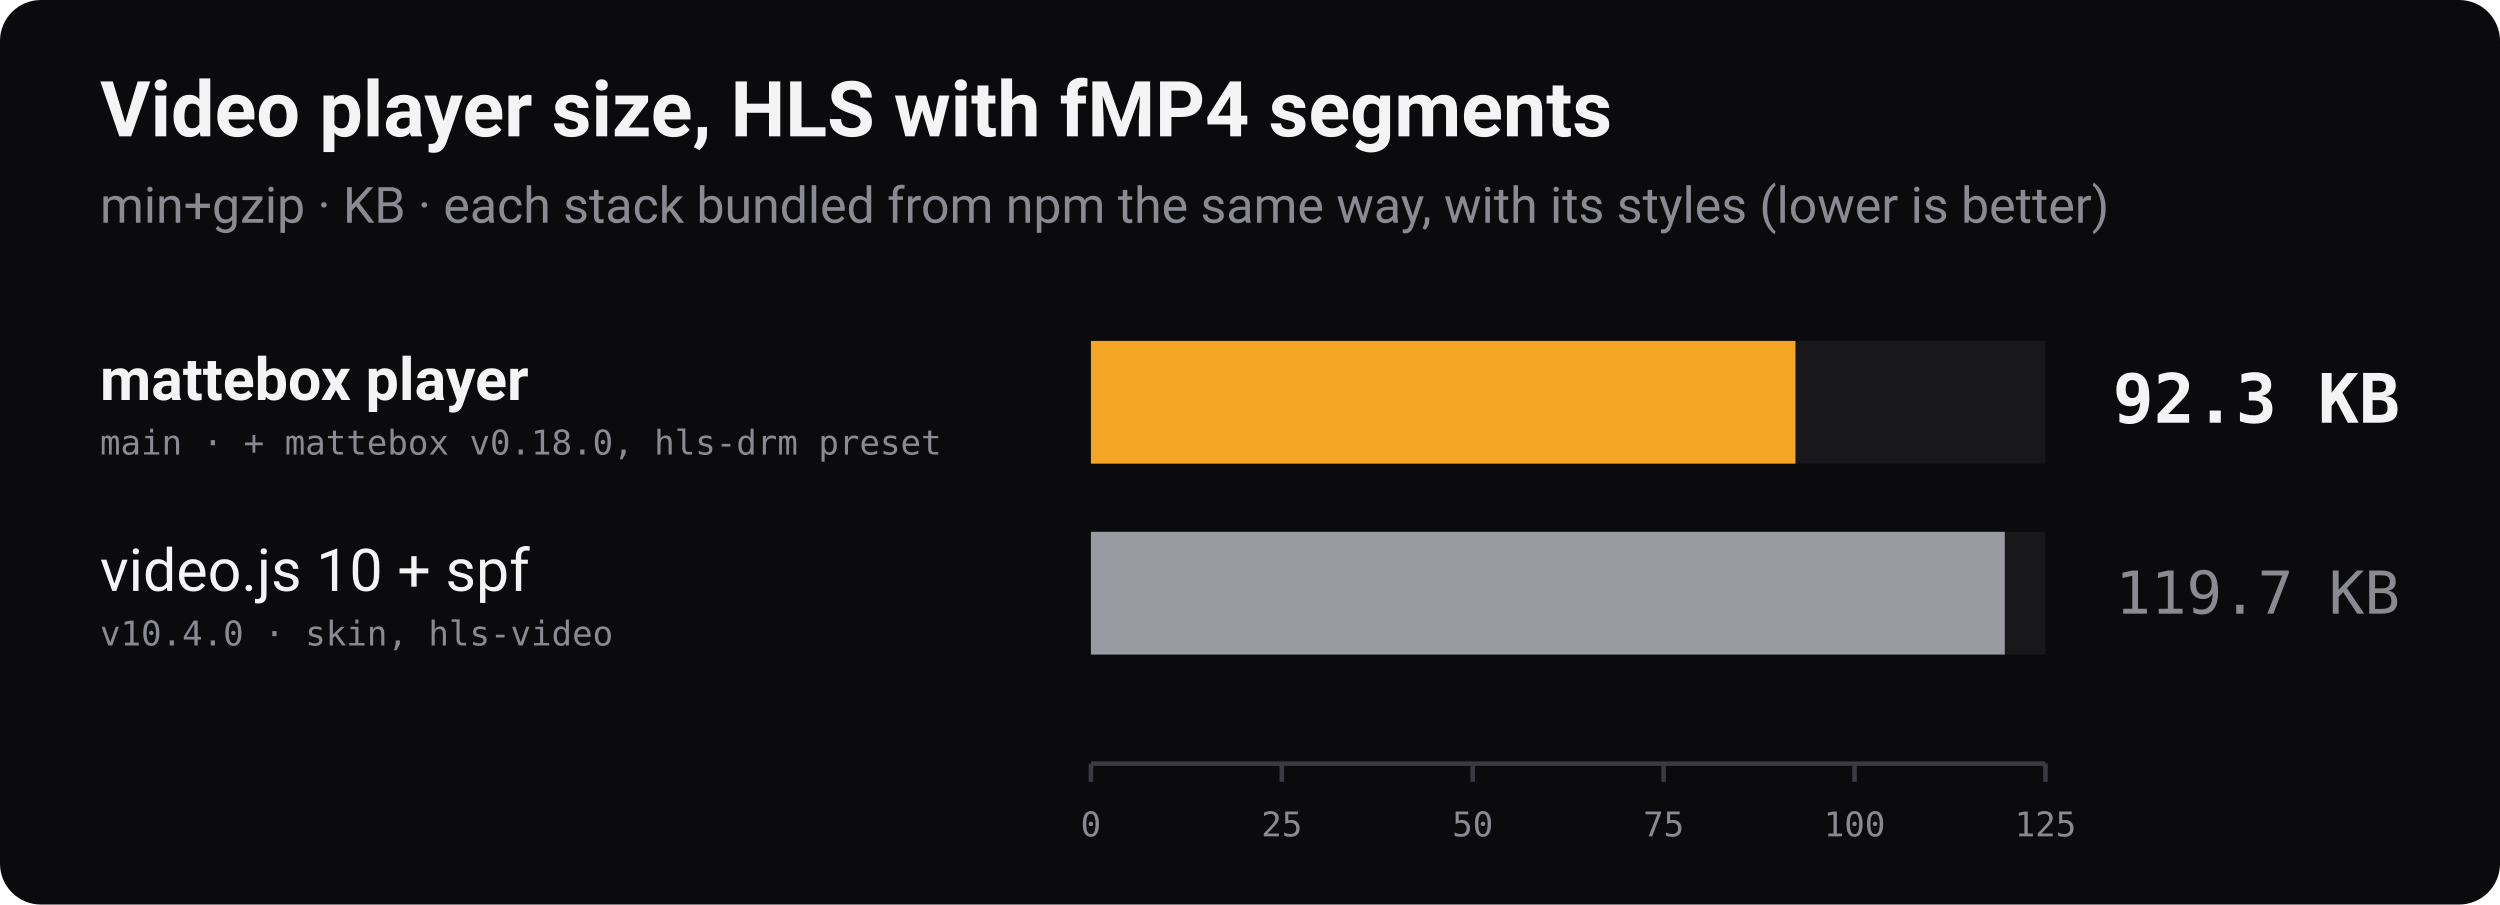
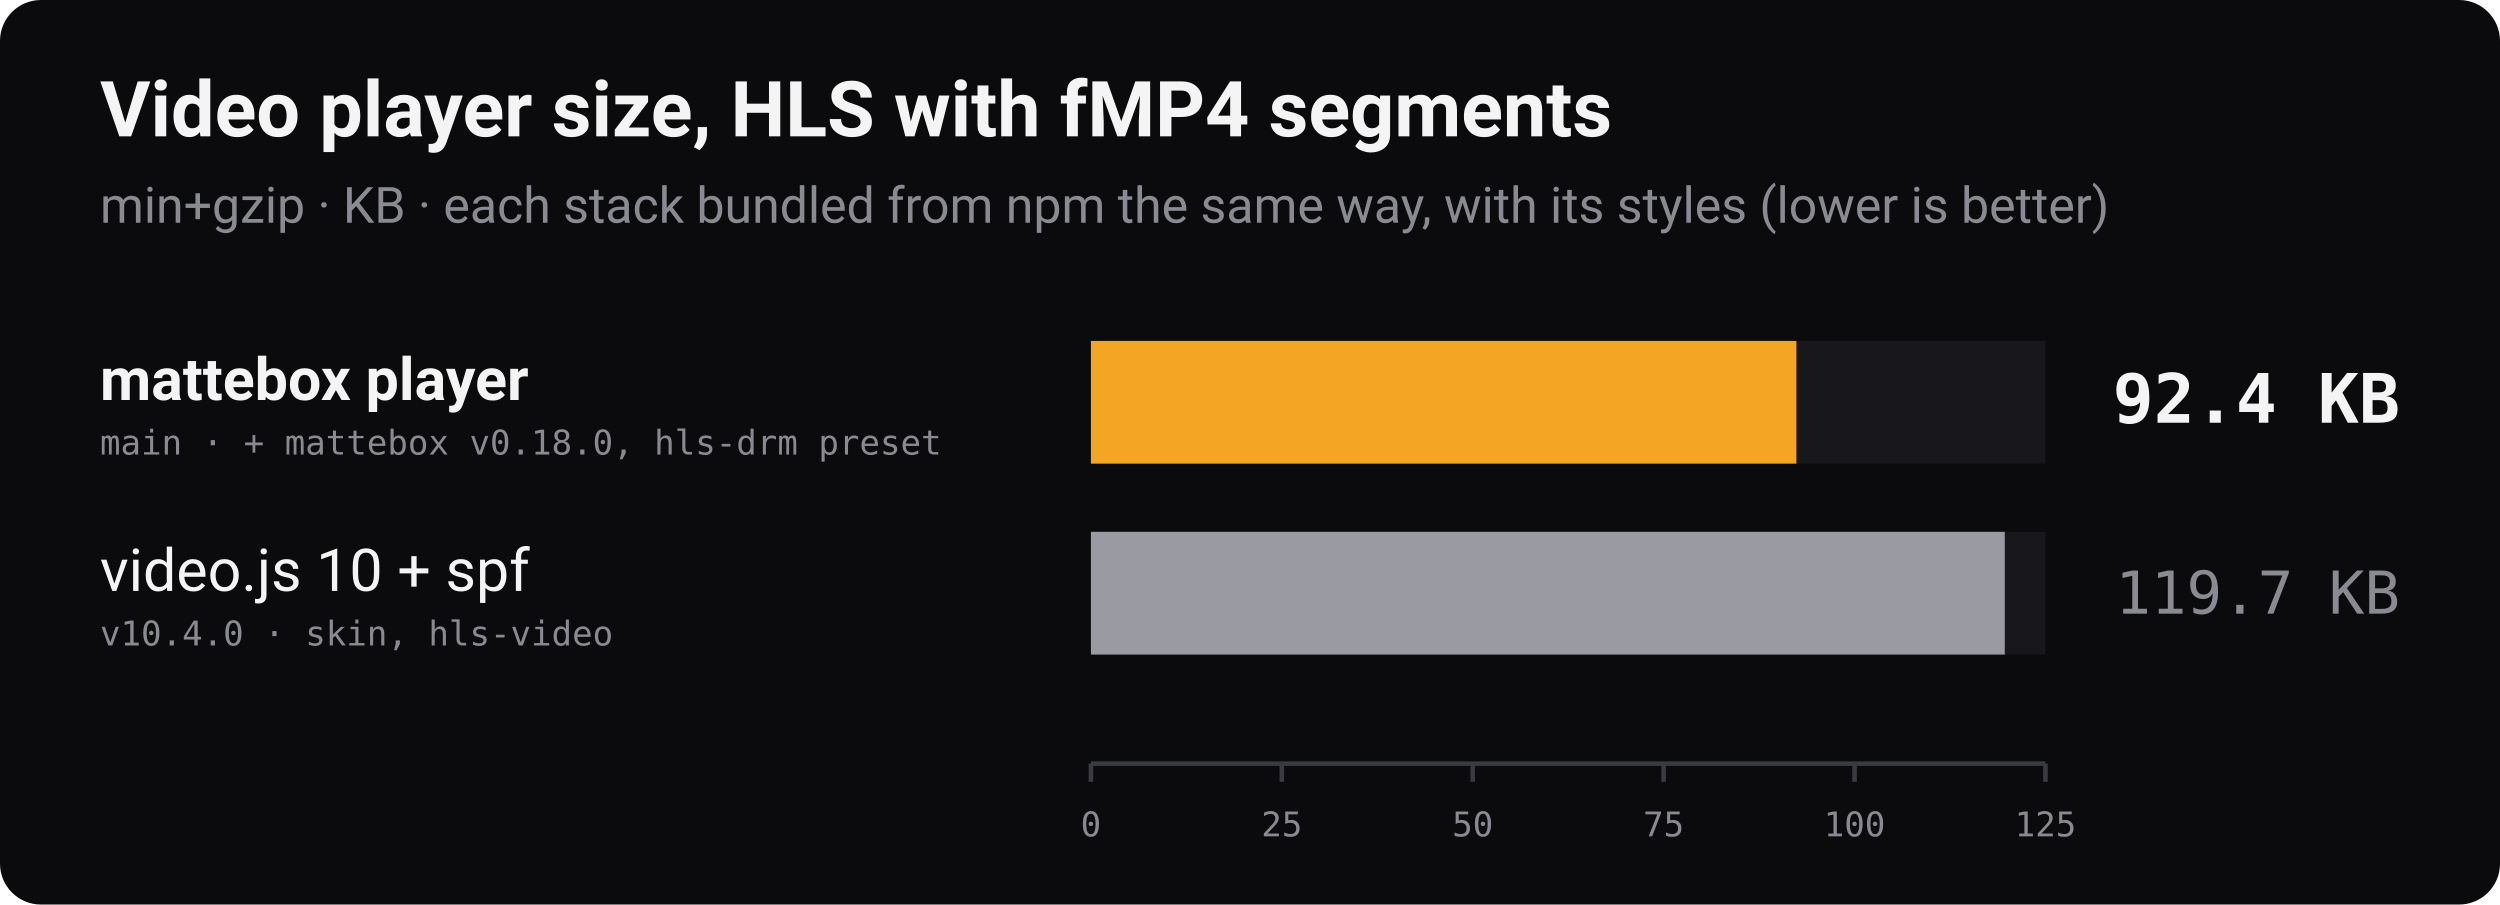
<svg xmlns="http://www.w3.org/2000/svg" width="1100" height="398" viewBox="0 0 1100 398" role="img" aria-label="Bundle size of video players with HLS playback of fMP4 segments, min+gzip, lower is better">
  <rect width="1100" height="398" rx="18" fill="#0b0b0d" />
  <text x="44" y="60" font-family="-apple-system, 'Segoe UI', Roboto, Helvetica, Arial, sans-serif" font-size="34" font-weight="700" fill="#f4f4f5">Video player size, HLS with fMP4 segments</text>
  <text x="44" y="98" font-family="-apple-system, 'Segoe UI', Roboto, Helvetica, Arial, sans-serif" font-size="22" fill="#8a8a93">min+gzip · KB · each stack bundled from npm the same way, with its styles (lower is better)</text>
  <text x="44" y="176" font-family="-apple-system, 'Segoe UI', Roboto, Helvetica, Arial, sans-serif" font-size="26" font-weight="700" fill="#f4f4f5">mattebox player</text>
  <text x="44" y="200" font-family="ui-monospace, 'SF Mono', Menlo, Consolas, monospace" font-size="15" fill="#8a8a93">main · + mattebox v0.18.0, hls-drm preset</text>
  <rect x="480" y="150" width="420" height="54" fill="#18181c" />
-   <rect x="480" y="150" width="310.0" height="54" fill="#f5a524" />
-   <text x="1056" y="186" text-anchor="end" font-family="ui-monospace, 'SF Mono', Menlo, Consolas, monospace" font-size="30" font-weight="700" fill="#f4f4f5">92.3 KB</text>
+   <rect x="480" y="150" width="310.4" height="54" fill="#f5a524" />
+   <text x="1056" y="186" text-anchor="end" font-family="ui-monospace, 'SF Mono', Menlo, Consolas, monospace" font-size="30" font-weight="700" fill="#f4f4f5">92.4 KB</text>
  <text x="44" y="260" font-family="-apple-system, 'Segoe UI', Roboto, Helvetica, Arial, sans-serif" font-size="26" font-weight="400" fill="#f4f4f5">video.js 10 + spf</text>
  <text x="44" y="284" font-family="ui-monospace, 'SF Mono', Menlo, Consolas, monospace" font-size="15" fill="#8a8a93">v10.4.0 · skin, hls-video</text>
  <rect x="480" y="234" width="420" height="54" fill="#18181c" />
  <rect x="480" y="234" width="402.1" height="54" fill="#9a9aa2" />
  <text x="1056" y="270" text-anchor="end" font-family="ui-monospace, 'SF Mono', Menlo, Consolas, monospace" font-size="26" font-weight="400" fill="#8a8a93">119.7 KB</text>
  <line x1="480" y1="336" x2="900" y2="336" stroke="#3a3a42" stroke-width="2" />
  <line x1="480.0" y1="336" x2="480.0" y2="344" stroke="#3a3a42" stroke-width="2" />
  <text x="480.0" y="368" text-anchor="middle" font-family="ui-monospace, 'SF Mono', Menlo, Consolas, monospace" font-size="15" fill="#8a8a93">0</text>
  <line x1="564.0" y1="336" x2="564.0" y2="344" stroke="#3a3a42" stroke-width="2" />
  <text x="564.0" y="368" text-anchor="middle" font-family="ui-monospace, 'SF Mono', Menlo, Consolas, monospace" font-size="15" fill="#8a8a93">25</text>
  <line x1="648.0" y1="336" x2="648.0" y2="344" stroke="#3a3a42" stroke-width="2" />
  <text x="648.0" y="368" text-anchor="middle" font-family="ui-monospace, 'SF Mono', Menlo, Consolas, monospace" font-size="15" fill="#8a8a93">50</text>
  <line x1="732.0" y1="336" x2="732.0" y2="344" stroke="#3a3a42" stroke-width="2" />
  <text x="732.0" y="368" text-anchor="middle" font-family="ui-monospace, 'SF Mono', Menlo, Consolas, monospace" font-size="15" fill="#8a8a93">75</text>
  <line x1="816.0" y1="336" x2="816.0" y2="344" stroke="#3a3a42" stroke-width="2" />
  <text x="816.0" y="368" text-anchor="middle" font-family="ui-monospace, 'SF Mono', Menlo, Consolas, monospace" font-size="15" fill="#8a8a93">100</text>
  <line x1="900.0" y1="336" x2="900.0" y2="344" stroke="#3a3a42" stroke-width="2" />
  <text x="900.0" y="368" text-anchor="middle" font-family="ui-monospace, 'SF Mono', Menlo, Consolas, monospace" font-size="15" fill="#8a8a93">125</text>
</svg>
